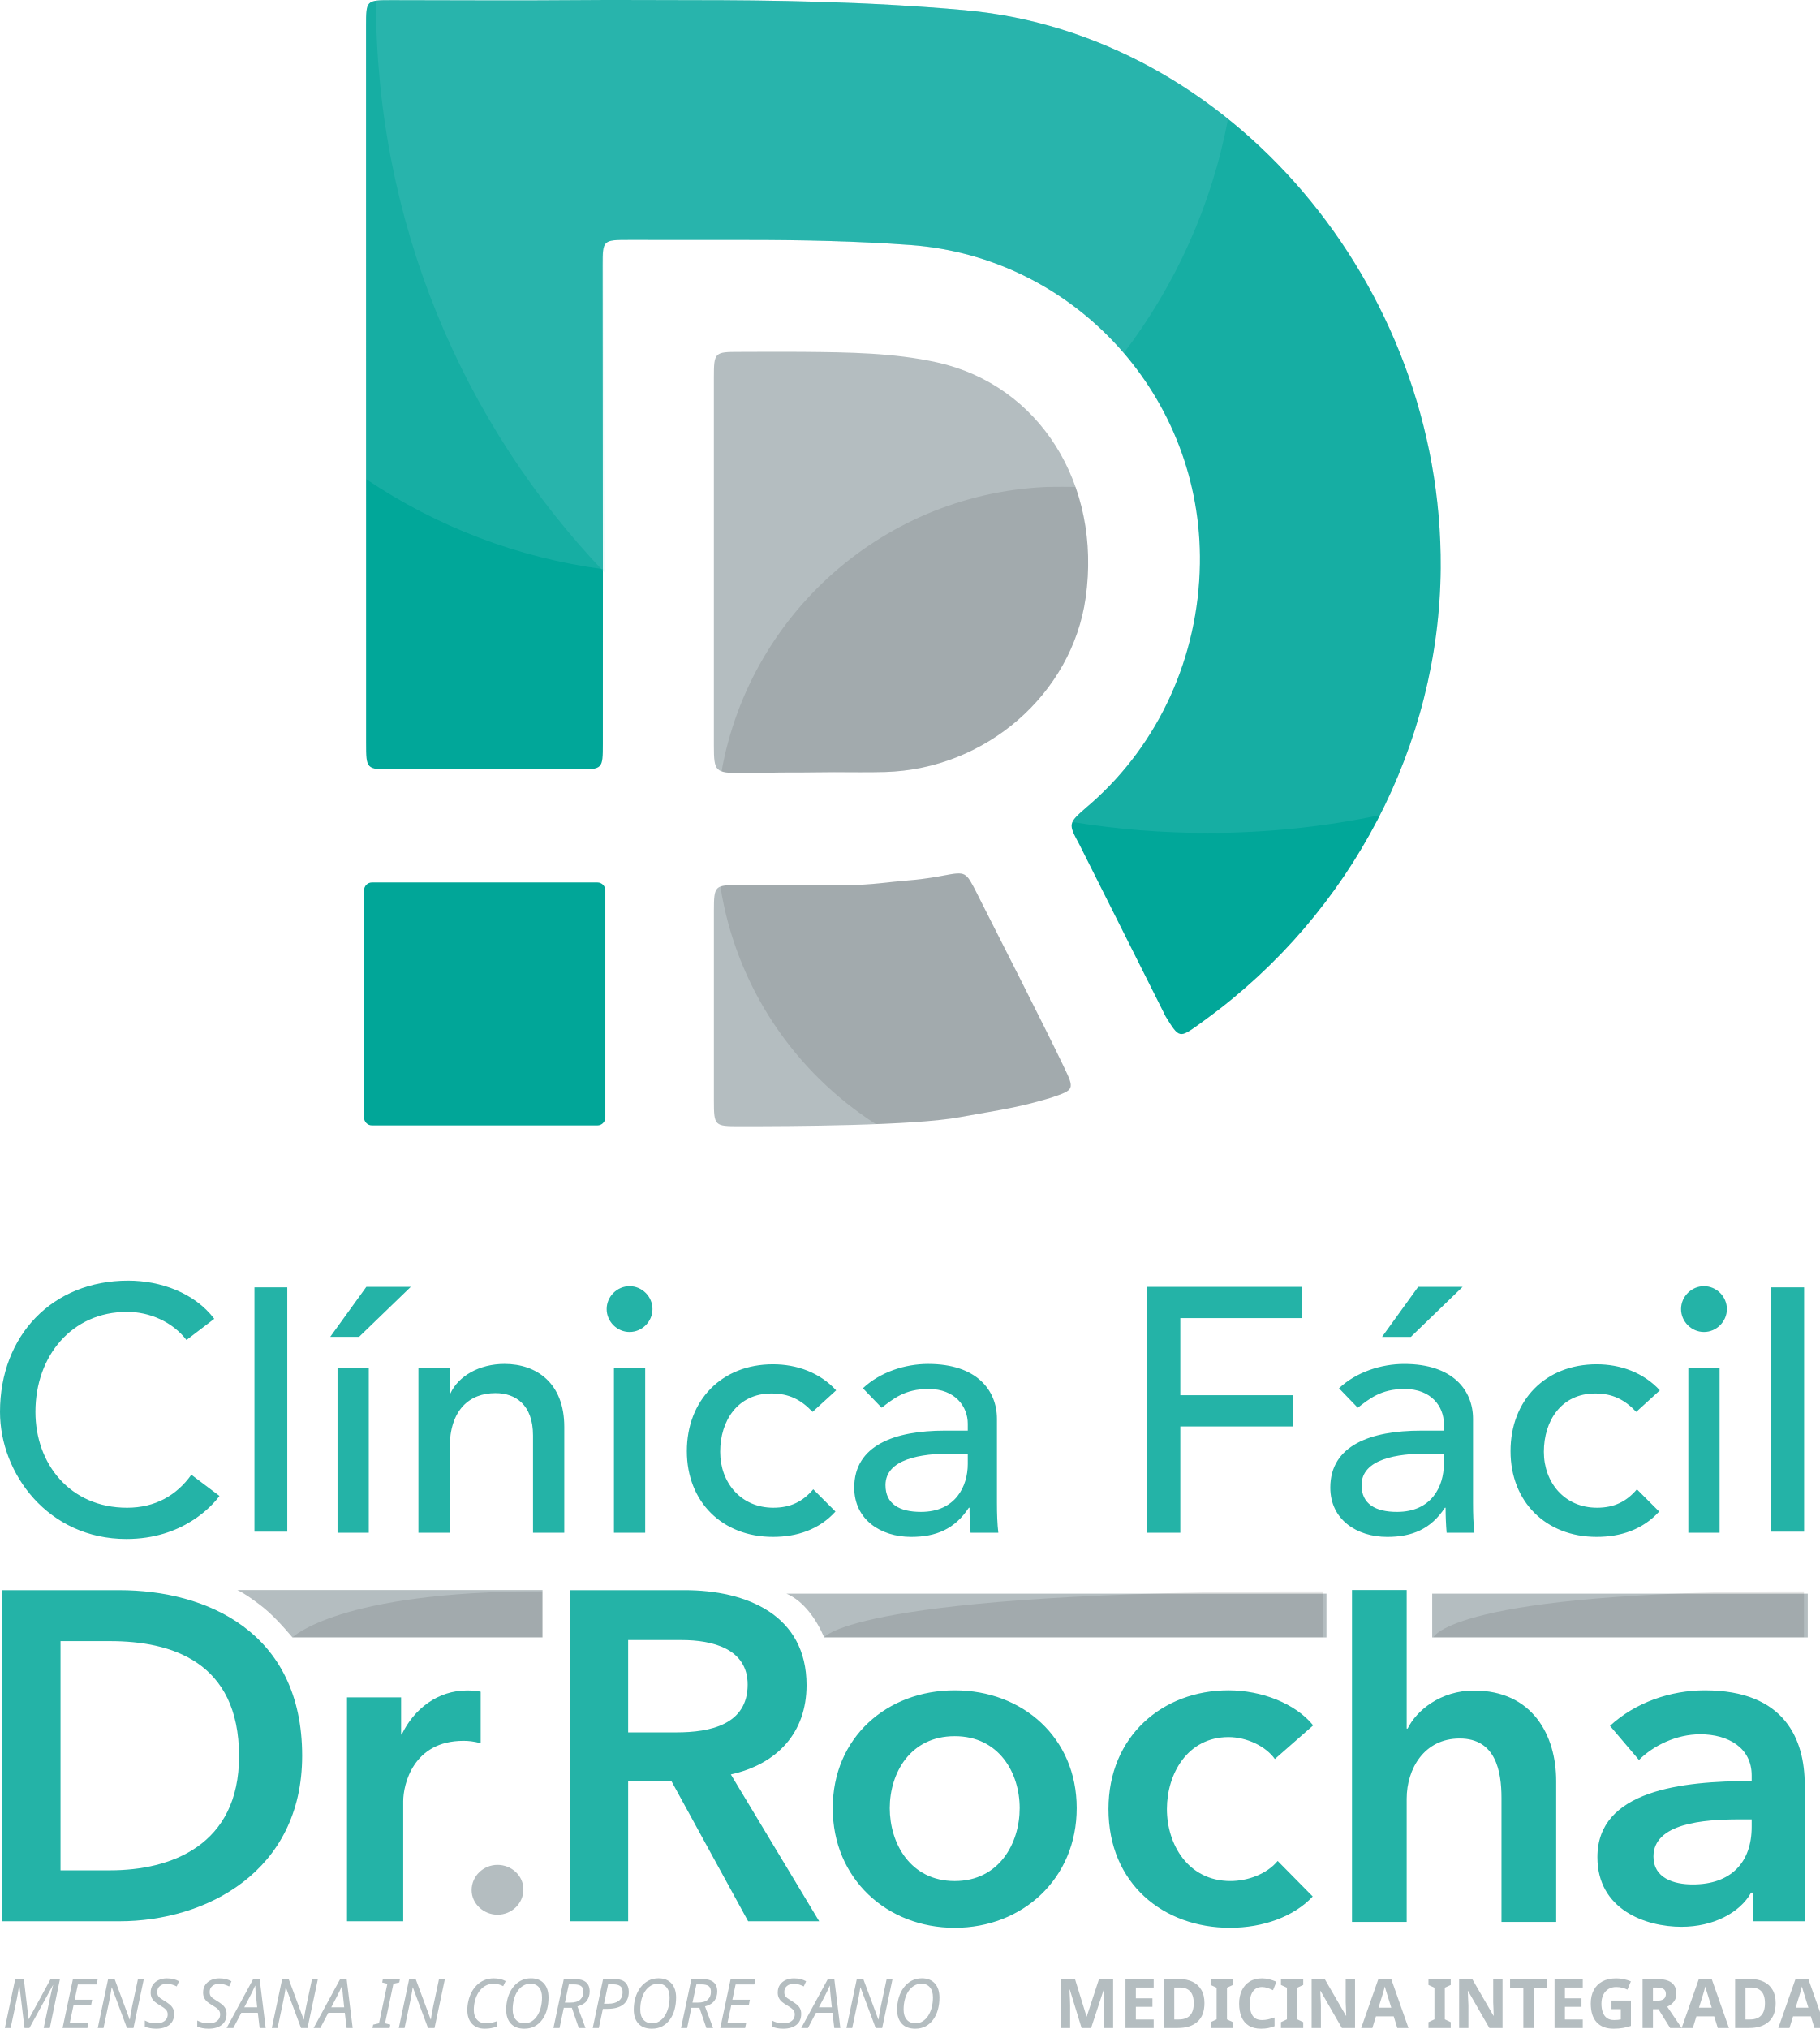
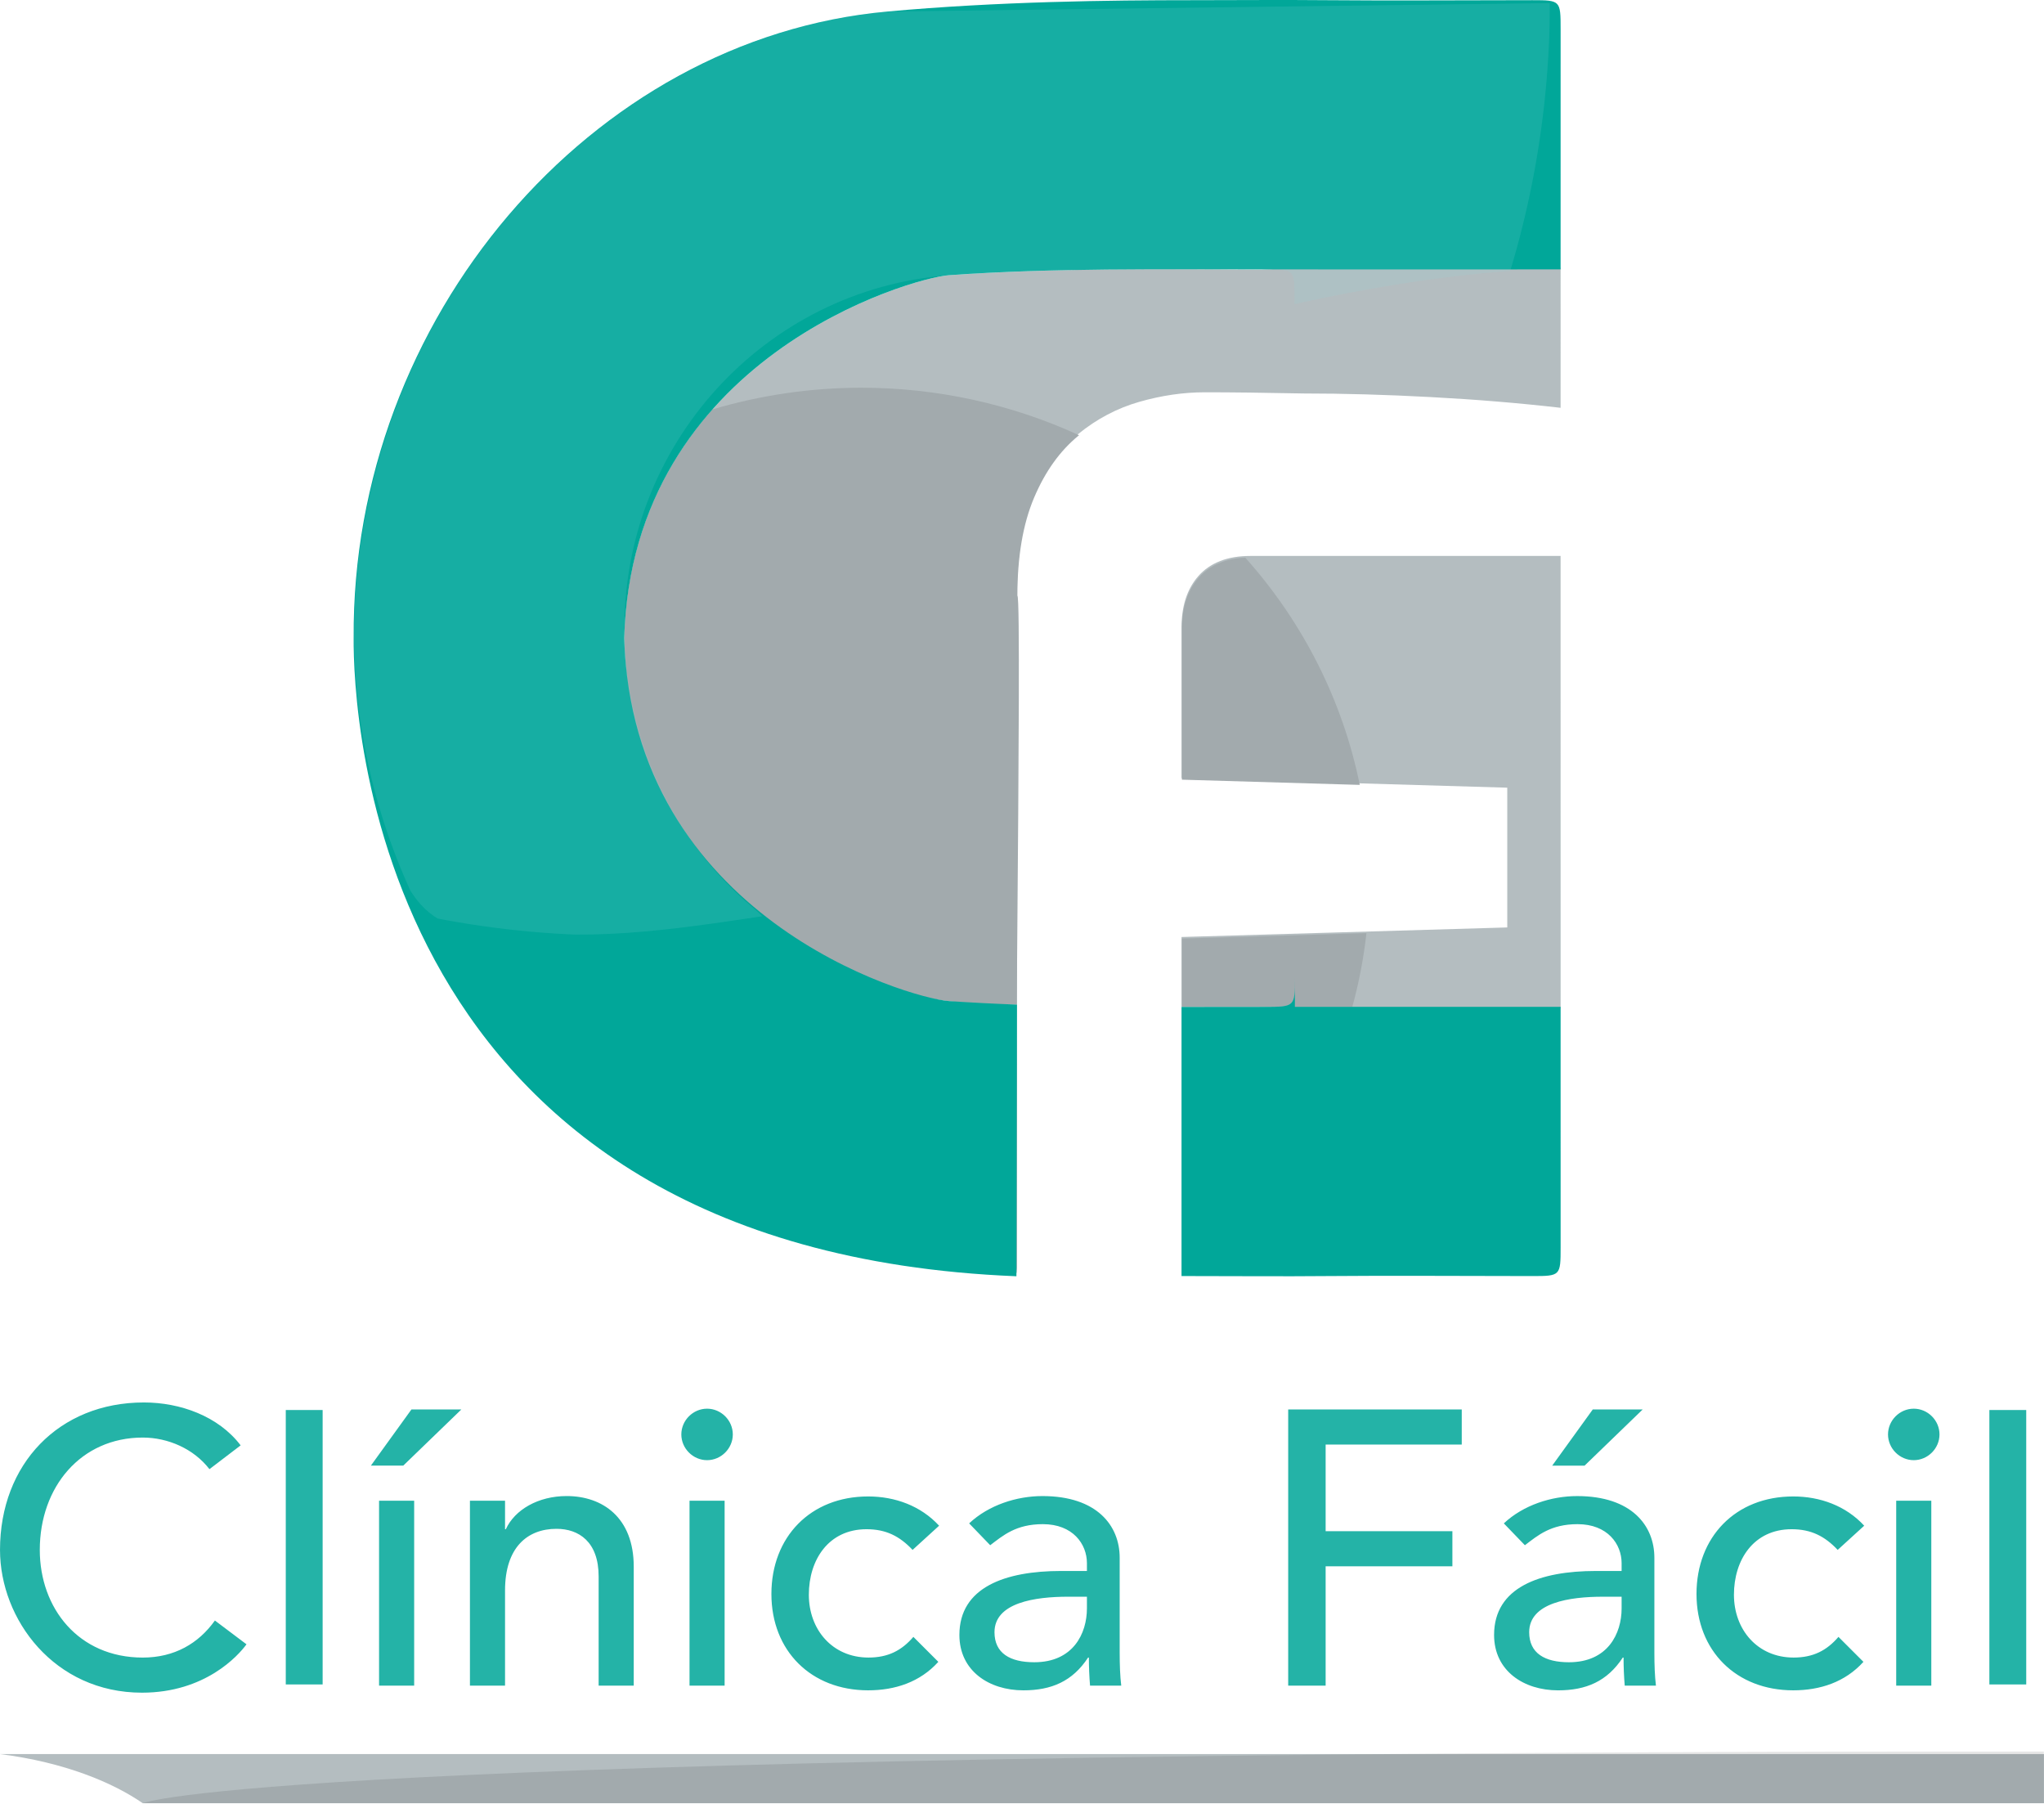
- <svg xmlns="http://www.w3.org/2000/svg" xml:space="preserve" width="623.9" height="695.41" viewBox="0 0 623.904 695.413">
+ <svg xmlns="http://www.w3.org/2000/svg" xml:space="preserve" width="623.9" height="550.295" viewBox="0 0 623.904 550.298">
  <defs>
-     <clipPath id="a" clipPathUnits="userSpaceOnUse">
-       <path d="M0 768h1024V0H0z" />
+     <clipPath id="e" clipPathUnits="userSpaceOnUse">
+       <path d="M357.32 660.97h292.02V432.59H357.32Z" />
+     </clipPath>
+     <clipPath id="f" clipPathUnits="userSpaceOnUse">
+       <path d="M519.05 658.15c-27.149 2.459-54.151 2.773-74.645 2.773-10.913 0-21.83.102-32.756 0-15.448-.146-34.47 0-50.162 0-1.978 0-3.167-.008-4.172-.187.05-60.7 23.68-115.85 62.68-156.72v.098c0 23.169-.291 67.023-.291 84.059 0 6.946-.092 7.028 7.169 7.028 11.545 0 32.851-.021 32.851-.021 14.263 0 29.407-.309 44.228-1.397 45.237-3.325 80.079-41.74 79.35-87.454-.403-25.434-11.221-49.208-29.73-65.533-.322-.287-.653-.566-.984-.849-.142-.119-.29-.238-.436-.366-2.119-1.859-3.343-2.935-3.815-3.996a230 230 0 0 1 37.117-3.003c16.189 0 31.984 1.688 47.223 4.892 10.616 20.89 16.474 44.042 16.652 67.697.588 77.802-57.866 146.43-130.28 152.98" />
    </clipPath>
    <clipPath id="b" clipPathUnits="userSpaceOnUse">
-       <path d="M452.11 527.55h100.54v-78.546H452.11z" />
+       <path d="M480.26 224.67H617V212H480.26Z" />
    </clipPath>
    <clipPath id="c" clipPathUnits="userSpaceOnUse">
-       <path d="M452.11 449.5c1.03-.434 2.659-.496 5.248-.496h1.207c4.395 0 8.619.191 12.735.161 3.93-.026 7.759.08 11.54.08 4.749 0 9.405-.092 14.069.04 27.627.783 51.295 21.328 55.049 47.765 1.544 10.87.459 21.248-2.787 30.424a94 94 0 0 1-3.695.076c-46.65 0-85.434-33.681-93.366-78.05" />
+       <path d="M617 224.67c-129 0-136.74-12.67-136.74-12.67H617Z" />
    </clipPath>
-     <clipPath id="e" clipPathUnits="userSpaceOnUse">
-       <path d="M354.6 660.97h236.41V504.92H354.6z" />
-     </clipPath>
-     <clipPath id="f" clipPathUnits="userSpaceOnUse">
-       <path d="M519.05 658.15c-27.149 2.459-54.151 2.773-74.645 2.773-10.913 0-21.83.102-32.756 0-15.448-.146-34.47 0-50.162 0-6.841 0-6.884-.088-6.884-7.03l.008-124.29a152.6 152.6 0 0 1 64.95-24.689c-.002 23.346-.072 66.432-.072 83.293 0 6.946.018 7.012 7.279 7.012 11.544 0 32.905-.03 32.905-.03 14.263 0 29.434-.313 44.256-1.401 23.466-1.725 44.122-12.906 58.483-29.637 14.119 18.555 24.107 40.421 28.597 64.232-20.609 16.557-45.337 27.361-71.959 29.766" />
-     </clipPath>
-     <clipPath id="h" clipPathUnits="userSpaceOnUse">
-       <path d="M451.8 421.49h96.093v-68.754H451.8z" />
-     </clipPath>
-     <clipPath id="i" clipPathUnits="userSpaceOnUse">
-       <path d="M522.77 414.76c-.221.442-.429.867-.628 1.264-3.069 5.979-3.007 6.032-9.117 4.886-.439-.084-.867-.159-1.3-.239a89 89 0 0 0-8.928-1.15c-4.669-.358-9.692-1.219-15.803-1.219-4.562 0-9.156-.089-13.795 0-4.838.097-12.008 0-16.009 0-2.771 0-4.407-.021-5.385-.524 4.313-27.304 20.274-50.736 42.638-65.042 9.34.365 17.946.961 23.163 1.935 7.269 1.352 14.812 2.387 22.213 4.54 0 0 2.025.561 2.689.783 6.451 2.175 6.451 2.268 3.448 8.533-5.584 11.678-17.735 35.408-23.186 46.233" />
-     </clipPath>
-     <clipPath id="k" clipPathUnits="userSpaceOnUse">
-       <path d="M357.32 660.97h292.02V432.59H357.32z" />
-     </clipPath>
-     <clipPath id="l" clipPathUnits="userSpaceOnUse">
-       <path d="M519.05 658.15c-27.149 2.459-54.151 2.773-74.645 2.773-10.913 0-21.83.102-32.756 0-15.448-.146-34.47 0-50.162 0-1.978 0-3.167-.008-4.172-.187.05-60.7 23.68-115.85 62.68-156.72v.098c0 23.169-.291 67.023-.291 84.059 0 6.946-.092 7.028 7.169 7.028 11.545 0 32.851-.021 32.851-.021 14.263 0 29.407-.309 44.228-1.397 45.237-3.325 80.079-41.74 79.35-87.454-.403-25.434-11.221-49.208-29.73-65.533-.322-.287-.653-.566-.984-.849-.142-.119-.29-.238-.436-.366-2.119-1.859-3.343-2.935-3.815-3.996a230 230 0 0 1 37.117-3.003c16.189 0 31.984 1.688 47.223 4.892 10.616 20.89 16.474 44.042 16.652 67.697.588 77.802-57.866 146.43-130.28 152.98" />
-     </clipPath>
-     <clipPath id="n" clipPathUnits="userSpaceOnUse">
-       <path d="M334.42 224.67h68.578V212H334.42z" />
-     </clipPath>
-     <clipPath id="o" clipPathUnits="userSpaceOnUse">
-       <path d="M403 224.67c-56 0-68.58-12.67-68.58-12.67h68.578v12.67z" />
-     </clipPath>
-     <clipPath id="q" clipPathUnits="userSpaceOnUse">
-       <path d="M480.26 224.67H617V212H480.26z" />
-     </clipPath>
-     <clipPath id="r" clipPathUnits="userSpaceOnUse">
-       <path d="M617 224.67c-129 0-136.74-12.67-136.74-12.67H617z" />
-     </clipPath>
-     <clipPath id="t" clipPathUnits="userSpaceOnUse">
-       <path d="M647.33 224.67H749V212H647.33z" />
-     </clipPath>
-     <clipPath id="u" clipPathUnits="userSpaceOnUse">
-       <path d="M749 224.67c-97 0-101.67-12.67-101.67-12.67H749z" />
-     </clipPath>
-     <linearGradient id="d" gradientTransform="matrix(100.54 0 0 -100.54 452.11 488.27)" gradientUnits="userSpaceOnUse">
+     <linearGradient id="a" gradientTransform="matrix(292.02 0 0 -292.02 357.32 546.78)" gradientUnits="userSpaceOnUse">
+       <stop offset="0" stop-color="#8cd7dd" />
+       <stop offset=".116" stop-color="#8cd7dd" />
+       <stop offset="1" stop-color="#fff" />
+     </linearGradient>
+     <linearGradient id="d" gradientTransform="matrix(136.74 0 0 -136.74 480.26 218.33)" gradientUnits="userSpaceOnUse">
      <stop offset="0" />
      <stop offset=".884" stop-color="#fff" />
      <stop offset="1" stop-color="#fff" />
    </linearGradient>
-     <linearGradient id="g" gradientTransform="matrix(236.41 0 0 -236.41 354.6 582.95)" gradientUnits="userSpaceOnUse">
-       <stop offset="0" stop-color="#8cd7dd" />
-       <stop offset=".116" stop-color="#8cd7dd" />
-       <stop offset="1" stop-color="#fff" />
-     </linearGradient>
-     <linearGradient id="j" gradientTransform="matrix(96.093 0 0 -96.093 451.8 387.12)" gradientUnits="userSpaceOnUse">
-       <stop offset="0" />
-       <stop offset=".884" stop-color="#fff" />
-       <stop offset="1" stop-color="#fff" />
-     </linearGradient>
-     <linearGradient id="m" gradientTransform="matrix(292.02 0 0 -292.02 357.32 546.78)" gradientUnits="userSpaceOnUse">
-       <stop offset="0" stop-color="#8cd7dd" />
-       <stop offset=".116" stop-color="#8cd7dd" />
-       <stop offset="1" stop-color="#fff" />
-     </linearGradient>
-     <linearGradient id="p" gradientTransform="matrix(68.578 0 0 -68.578 334.42 218.33)" gradientUnits="userSpaceOnUse">
-       <stop offset="0" />
-       <stop offset=".884" stop-color="#fff" />
-       <stop offset="1" stop-color="#fff" />
-     </linearGradient>
-     <linearGradient id="s" gradientTransform="matrix(136.74 0 0 -136.74 480.26 218.33)" gradientUnits="userSpaceOnUse">
-       <stop offset="0" />
-       <stop offset=".884" stop-color="#fff" />
-       <stop offset="1" stop-color="#fff" />
-     </linearGradient>
-     <linearGradient id="v" gradientTransform="matrix(101.67 0 0 -101.67 647.33 218.33)" gradientUnits="userSpaceOnUse">
-       <stop offset="0" />
-       <stop offset=".884" stop-color="#fff" />
-       <stop offset="1" stop-color="#fff" />
-     </linearGradient>
+     <linearGradient id="g" gradientTransform="matrix(292.02 0 0 -292.02 357.32 546.78)" gradientUnits="userSpaceOnUse" href="#a" />
  </defs>
-   <g clip-path="url(#a)" transform="matrix(1.25 0 0 -1.25 -317.77 826.21)">
-     <path fill="#b4bdc0" d="M457.36 449h1.207c4.395 0 8.618.191 12.734.161 3.931-.026 7.76.08 11.54.08 4.749 0 9.406-.093 14.07.04 27.627.783 51.295 21.328 55.049 47.765 4.426 31.163-12.695 58.317-40.709 64.548-11.996 2.666-24.408 2.777-36.412 2.896-5.262.054-17.131-.006-17.848-.006-6.765 0-6.992-.121-6.992-6.948v-101.12c0-6.995.42-7.41 7.361-7.41" />
-     <g clip-path="url(#b)" opacity=".1">
-       <g clip-path="url(#c)">
-         <path fill="url(#d)" d="M452.11 449.5c1.03-.434 2.659-.496 5.248-.496h1.207c4.395 0 8.619.191 12.735.161 3.93-.026 7.759.08 11.54.08 4.749 0 9.405-.092 14.069.04 27.627.783 51.295 21.328 55.049 47.765 1.544 10.87.459 21.248-2.787 30.424a94 94 0 0 1-3.695.076c-46.65 0-85.434-33.681-93.366-78.05" />
-       </g>
+   <path fill="#b4bdc0" d="M463.533 78.549c-23.24-1.221-70.57 3.662-77.378 3.662-2.057.411-54.087-1.206-96.45 1.764-11.663.857-96.748 25.17-99.172 110.76 2.397 84.866 86.356 109.826 99.17 110.768 6.904.47 13.812.819 20.721 1.076V181.323q0-17.863 5.09-29.893t13.573-18.955q8.483-6.928 18.664-9.844 10.18-2.916 20.021-2.916 12.216 0 30.202.365 18.324 0 38.684 1.094 20.693 1.093 39.691 3.277v-42.24c0-2.17-5.07-3.255-12.816-3.662m-81.848 91.11q-10.52 0-15.95 6.197-5.09 5.832-5.09 15.674v45.934l99.429 2.916v42.652l-99.429 2.916v21.344c8.504-.002 17.008-.03 25.51-.025 9.076 0 90.194 8.682 90.194 0V169.659z" />
+   <path fill="#a2aaad" d="M262.965 118.326c-15.414 0-30.742 2.23-45.477 6.614-14.763 16.642-26.093 39.34-26.956 69.795 2.934 107.502 96.637 112.333 119.892 111.844v81.905c-1.53 3.39 1.715-206.689.119-206.689q0-17.862 5.09-29.892t13.572-18.957q.081-.068.162-.133c-20.754-9.539-43.435-14.487-66.402-14.487m117.131 51.846q-9.261.47-14.24 6.155-5.091 5.833-5.092 15.676v45.933l54.29 1.592c-5.227-25.675-17.276-49.582-34.958-69.356m36.995 114.597-56.327 1.652v20.871c8.464-.003 16.928-.029 25.39-.025 9.076 0 9.1-.112 9.1-8.795v8.795h17.522a146 146 0 0 0 4.315-22.498" />
+   <path fill="#24b3a7" d="M63.93 448.348c-4.762-6.19-12.619-9.643-20.356-9.643-18.929 0-31.429 15.12-31.429 34.285 0 17.738 11.786 32.857 31.429 32.857 9.642 0 17.022-4.287 22.022-11.31l9.643 7.262c-2.5 3.451-12.619 14.761-31.905 14.761-26.784 0-43.332-22.38-43.332-43.57 0-26.188 17.977-44.997 43.928-44.997 11.071 0 22.738 4.166 29.524 13.094zm51.775 9.637h10.714v56.427h-10.714Zm9.881-27.856h15.238l-17.738 17.143h-9.881Zm17.856 27.856h10.714v8.69h.239c2.738-5.952 9.88-10.12 18.57-10.12 10.953 0 20.476 6.55 20.476 21.548v36.309h-10.715v-33.333c0-10.595-6.071-14.524-12.856-14.524-8.929 0-15.714 5.715-15.714 18.81v29.047h-10.714Zm67.026 0h10.713v56.427h-10.714Zm5.356-28.093c4.286 0 7.856 3.57 7.856 7.856s-3.57 7.857-7.856 7.857-7.857-3.57-7.857-7.857c0-4.286 3.572-7.856 7.857-7.856m62.731 43.093c-3.929-4.166-8.095-6.308-14.046-6.308-11.666 0-17.62 9.405-17.62 19.998s7.144 19.167 18.214 19.167c5.952 0 10.118-2.144 13.69-6.31l7.62 7.618c-5.595 6.192-13.214 8.692-21.428 8.692-17.381 0-29.524-12.024-29.524-29.404s11.905-29.761 29.524-29.761c8.214 0 16.07 2.856 21.665 8.928zm47.5 14.288c-10.12 0-22.499 1.787-22.499 10.834 0 6.428 4.761 9.166 12.143 9.166 11.903 0 16.07-8.809 16.07-16.429v-3.571zm-30.236-22.379c5.951-5.595 14.522-8.334 22.379-8.334 16.666 0 23.57 9.048 23.57 18.81v28.808c0 3.929.12 7.261.477 10.237h-9.524c-.237-2.85-.356-5.71-.357-8.57h-.238c-4.762 7.26-11.191 10-19.761 10-10.476 0-19.522-5.952-19.522-16.905 0-14.523 13.927-19.523 31.068-19.523h7.858v-2.38c0-5.834-4.285-11.905-13.451-11.905-8.215 0-12.143 3.452-16.072 6.428zm97.386-34.759h52.974v10.714h-41.546v26.428h38.69v10.713h-38.69v36.428h-11.428Zm92.963 0h15.236l-17.736 17.143h-9.88zm3.096 57.14c-10.12 0-22.5 1.788-22.5 10.834 0 6.428 4.761 9.166 12.141 9.166 11.905 0 16.071-8.808 16.071-16.428v-3.572zm-30.239-22.378c5.953-5.595 14.523-8.334 22.38-8.334 16.666 0 23.571 9.047 23.571 18.809v28.808c0 3.93.12 7.262.476 10.238h-9.523c-.239-2.85-.358-5.71-.358-8.571h-.237c-4.763 7.26-11.19 10-19.763 10-10.474 0-19.522-5.952-19.522-16.904 0-14.524 13.929-19.524 31.071-19.524h7.856v-2.381c0-5.834-4.285-11.904-13.452-11.904-8.213 0-12.141 3.453-16.07 6.429zm101.905 8.088c-3.93-4.166-8.096-6.308-14.047-6.308-11.667 0-17.62 9.405-17.62 19.998s7.143 19.167 18.214 19.167c5.953 0 10.12-2.144 13.69-6.31l7.62 7.618c-5.596 6.192-13.215 8.692-21.428 8.692-17.382 0-29.524-12.024-29.524-29.404s11.906-29.761 29.524-29.761c8.213 0 16.07 2.856 21.666 8.928zm17.863-15h10.712v56.427h-10.713zm5.356-28.093c4.286 0 7.856 3.57 7.856 7.856s-3.57 7.857-7.856 7.857c-4.287 0-7.857-3.57-7.857-7.857 0-4.286 3.57-7.856 7.857-7.856" />
+   <path fill="#b4bdc0" d="M623.891 535.298H0c19.78 2.5 34.559 8.75 43.574 15h580.33v-15z" />
+   <g clip-path="url(#b)" opacity=".1" transform="matrix(4.2436 0 0 -1.25 -1994.431 815.298)">
+     <g clip-path="url(#c)">
+       <path fill="url(#d)" d="M617 224.67c-129 0-136.74-12.67-136.74-12.67H617Z" />
    </g>
-     <path fill="#01a799" d="M519.05 658.15c-27.149 2.459-54.151 2.772-74.646 2.772-10.913 0-21.829.103-32.754 0-15.45-.145-34.472 0-50.163 0-6.841 0-6.885-.087-6.885-7.03 0-15.621.013-160.56.013-196.64 0-7.172.075-7.251 7.07-7.251h50.848c6.973 0 7.018.065 7.018 7.065 0 11.743.009 47.019.009 47.019 0 23.169-.072 67.04-.072 84.076 0 6.946.018 7.037 7.279 7.037 11.545 0 32.905-.017 32.905-.017 14.264 0 29.435-.307 44.256-1.394 45.237-3.325 80.093-41.739 79.363-87.453-.402-25.434-11.213-49.208-29.722-65.533-.323-.287-.65-.566-.982-.848-.141-.119-.287-.238-.433-.366-5.027-4.41-5.027-4.41-1.861-10.273.114-.212.433-.866.433-.866l22.722-45.285s.35-.753.496-.987c3.683-5.973 3.771-5.88 9.113-2.065.301.217 1.202.88 1.202.88l.686.504c39.958 29.107 64.024 75.348 64.387 123.68.57 77.794-57.884 146.43-130.3 152.97" />
-     <path fill="#01a698" d="M420.23 354.59c0-1.217-.971-2.201-2.171-2.201h-61.84c-1.197 0-2.171.984-2.171 2.201v62.221c0 1.217.974 2.203 2.171 2.203h61.84c1.2 0 2.171-.986 2.171-2.203z" />
-     <path fill="#b4bdc0" d="M522.77 414.76q-.33.665-.628 1.265c-3.068 5.978-3.007 6.031-9.117 4.885-.438-.084-.866-.159-1.3-.239a89 89 0 0 0-8.928-1.149c-4.669-.359-9.692-1.22-15.802-1.22-4.563 0-9.158-.089-13.795 0-4.838.098-12.186 0-16.188 0-6.707 0-7.008-.071-7.008-7.013v-52.038c0-7.039.177-7.088 7.079-7.088 14.441 0 47.652.124 60.435 2.508 7.269 1.353 14.856 2.387 22.258 4.54 0 0 2.047.562 2.71.783 6.451 2.175 6.462 2.268 3.46 8.534-5.585 11.677-17.725 35.408-23.176 46.232" />
-     <g clip-path="url(#e)" opacity=".15">
-       <g clip-path="url(#f)">
-         <path fill="url(#g)" d="M519.05 658.15c-27.149 2.459-54.151 2.773-74.645 2.773-10.913 0-21.83.102-32.756 0-15.448-.146-34.47 0-50.162 0-6.841 0-6.884-.088-6.884-7.03l.008-124.29a152.6 152.6 0 0 1 64.95-24.689c-.002 23.346-.072 66.432-.072 83.293 0 6.946.018 7.012 7.279 7.012 11.544 0 32.905-.03 32.905-.03 14.263 0 29.434-.313 44.256-1.401 23.466-1.725 44.122-12.906 58.483-29.637 14.119 18.555 24.107 40.421 28.597 64.232-20.609 16.557-45.337 27.361-71.959 29.766" />
-       </g>
+   </g>
+   <path fill="#24b3a7" d="M87.23 514.048h11.25v-83.75H87.23Zm520 0h11.25v-83.75h-11.25z" />
+   <path fill="#01a799" d="M364.108.056c-25.619 0-59.372.391-93.307 3.465l.023.006C180.308 11.7 107.244 97.488 107.95 194.725v.004l-.002.002v.008c-.16 21.822 5.162 186.791 202.3 194.74l.176-82.899a677 677 0 0 1-20.721-1.076c-12.815-.942-96.773-25.903-99.17-110.769 2.424-85.59 87.508-109.903 99.172-110.76 32.095-2.25 64.298-1.76 96.45-1.764 11.924.025 90.194 0 90.194 0v42.24c0-54.222.01-105.704.01-115.607 0-8.68-.054-8.787-8.606-8.787-19.613 0-43.39.18-62.703 0-13.656-.13-27.3 0-40.94 0zm112.24 204.915v102.296h-81.094v-8.795c0 8.683-.024 8.795-9.1 8.795-8.502-.004-17.006.023-25.51.025v82.128q1.755.003 3.464.002c13.641 0 27.287.129 40.943 0 19.313-.181 43.09 0 62.704 0 8.551 0 8.605-.109 8.605-8.787 0-13.614-.009-105.798-.011-175.664" />
+   <g clip-path="url(#e)" opacity=".15" transform="translate(919.746 826.213)scale(-1.25)">
+     <g clip-path="url(#f)">
+       <path fill="url(#g)" d="m519.05 658.15-163.204 2.086-1.128-65.035c61.419.701 275.174-49.143 194.909-157.917 22.03-3.304 44.396-6.696 66.597-2.644 20.686-2.93 23.765 19.054 28.432 34.226 15.639 59.9-8.81 127.597-59.096 163.675-19.403 14.161-42.491 23.565-66.511 25.61" />
    </g>
-     <g clip-path="url(#h)" opacity=".1">
-       <g clip-path="url(#i)">
-         <path fill="url(#j)" d="M522.77 414.76c-.221.442-.429.867-.628 1.264-3.069 5.979-3.007 6.032-9.117 4.886-.439-.084-.867-.159-1.3-.239a89 89 0 0 0-8.928-1.15c-4.669-.358-9.692-1.219-15.803-1.219-4.562 0-9.156-.089-13.795 0-4.838.097-12.008 0-16.009 0-2.771 0-4.407-.021-5.385-.524 4.313-27.304 20.274-50.736 42.638-65.042 9.34.365 17.946.961 23.163 1.935 7.269 1.352 14.812 2.387 22.213 4.54 0 0 2.025.561 2.689.783 6.451 2.175 6.451 2.268 3.448 8.533-5.584 11.678-17.735 35.408-23.186 46.233" />
-       </g>
-     </g>
-     <g clip-path="url(#k)" opacity=".15">
-       <g clip-path="url(#l)">
-         <path fill="url(#m)" d="M519.05 658.15c-27.149 2.459-54.151 2.773-74.645 2.773-10.913 0-21.83.102-32.756 0-15.448-.146-34.47 0-50.162 0-1.978 0-3.167-.008-4.172-.187.05-60.7 23.68-115.85 62.68-156.72v.098c0 23.169-.291 67.023-.291 84.059 0 6.946-.092 7.028 7.169 7.028 11.545 0 32.851-.021 32.851-.021 14.263 0 29.407-.309 44.228-1.397 45.237-3.325 80.079-41.74 79.35-87.454-.403-25.434-11.221-49.208-29.73-65.533-.322-.287-.653-.566-.984-.849-.142-.119-.29-.238-.436-.366-2.119-1.859-3.343-2.935-3.815-3.996a230 230 0 0 1 37.117-3.003c16.189 0 31.984 1.688 47.223 4.892 10.616 20.89 16.474 44.042 16.652 67.697.588 77.802-57.866 146.43-130.28 152.98" />
-       </g>
-     </g>
-     <path fill="#b4bdc0" d="M390.66 149.64c3.815 0 7.099-2.929 7.099-6.745s-3.195-6.922-7.099-6.922c-3.728 0-7.1 2.929-7.1 6.745s3.195 6.922 7.1 6.922" />
-     <path fill="#24b3a7" d="M305.36 293.56c-3.81 4.952-10.095 7.714-16.285 7.714-15.143 0-25.143-12.095-25.143-27.428 0-14.19 9.429-26.285 25.143-26.285 7.714 0 13.618 3.429 17.618 9.048l7.714-5.81c-2-2.761-10.095-11.809-25.524-11.809-21.427 0-34.665 17.904-34.665 34.856 0 20.951 14.381 35.998 35.142 35.998 8.857 0 18.19-3.333 23.619-10.475zM346.78 285.85h8.571v-45.141h-8.571zm7.905 22.285h12.19l-14.19-13.714h-7.905zM368.97 285.85h8.571v-6.952h.191c2.19 4.762 7.904 8.096 14.856 8.096 8.762 0 16.381-5.239 16.381-17.238v-29.047h-8.572v26.666c0 8.476-4.857 11.619-10.285 11.619-7.143 0-12.571-4.572-12.571-15.047v-23.238h-8.571zM422.59 285.85h8.571v-45.141h-8.571zm4.285 22.475c3.429 0 6.285-2.857 6.285-6.285s-2.856-6.286-6.285-6.286c-3.428 0-6.285 2.857-6.285 6.286s2.857 6.285 6.285 6.285M477.06 273.85c-3.143 3.333-6.476 5.047-11.237 5.047-9.333 0-14.096-7.524-14.096-15.999s5.715-15.333 14.571-15.333c4.762 0 8.095 1.715 10.952 5.048l6.096-6.095c-4.476-4.953-10.571-6.953-17.142-6.953-13.905 0-23.619 9.619-23.619 23.523s9.524 23.809 23.619 23.809c6.571 0 12.856-2.285 17.332-7.143zM515.06 262.42c-8.096 0-17.999-1.43-17.999-8.667 0-5.143 3.809-7.333 9.714-7.333 9.523 0 12.856 7.047 12.856 13.143v2.857zm-24.189 17.903c4.761 4.476 11.618 6.667 17.903 6.667 13.333 0 18.856-7.238 18.856-15.048v-23.046c0-3.143.096-5.809.382-8.19h-7.619a83 83 0 0 0-.286 6.857h-.19c-3.81-5.809-8.953-8-15.809-8-8.381 0-15.618 4.761-15.618 13.523 0 11.619 11.142 15.619 24.855 15.619h6.286v1.904c0 4.667-3.428 9.524-10.761 9.524-6.572 0-9.714-2.762-12.857-5.143zM568.78 308.13h42.379v-8.571h-33.237v-21.142h30.952v-8.571h-30.952v-29.142h-9.142zM643.15 308.13h12.189l-14.189-13.714h-7.904zm2.477-45.712c-8.096 0-18-1.43-18-8.667 0-5.142 3.809-7.333 9.713-7.333 9.524 0 12.857 7.047 12.857 13.143v2.857zm-24.191 17.903c4.762 4.476 11.618 6.667 17.904 6.667 13.333 0 18.857-7.238 18.857-15.047v-23.047c0-3.143.096-5.809.381-8.19h-7.619a82 82 0 0 0-.286 6.857h-.19c-3.81-5.809-8.952-8-15.81-8-8.379 0-15.618 4.761-15.618 13.523 0 11.619 11.143 15.619 24.857 15.619h6.285v1.905c0 4.667-3.428 9.523-10.762 9.523-6.57 0-9.713-2.762-12.856-5.143zM702.96 273.85c-3.144 3.333-6.477 5.047-11.238 5.047-9.333 0-14.095-7.524-14.095-15.999s5.714-15.333 14.571-15.333c4.762 0 8.095 1.715 10.951 5.048l6.096-6.095c-4.476-4.953-10.571-6.953-17.142-6.953-13.905 0-23.619 9.619-23.619 23.523s9.525 23.809 23.619 23.809c6.571 0 12.856-2.285 17.333-7.143zM717.25 285.85h8.57v-45.141h-8.57zm4.285 22.475c3.429 0 6.285-2.857 6.285-6.285s-2.856-6.286-6.285-6.286-6.285 2.857-6.285 6.286 2.856 6.285 6.285 6.285M284.4 148.14c16.664 0 35.378 6.814 35.378 31.297 0 26.021-18.714 31.553-35.378 31.553h-13.586v-62.85zm-29.59 76.816h32.153c23.714 0 50.12-11.295 50.12-45.39 0-31.79-26.406-45.392-50.12-45.392H254.81zM349.38 195.57h14.839v-10.185h.171c3.333 6.984 9.864 12.081 17.94 12.081 1.154 0 2.839-.096 3.712-.353v-14.1c-2.037.513-3.313.641-4.724.641-13.843 0-16.517-12.05-16.517-16.536v-32.943H349.38zM439.78 185.97c9.102 0 19.484 2.082 19.484 13.106 0 9.871-9.742 12.208-18.074 12.208h-14.704V185.97zm-29.298 38.99h31.478c17.048 0 33.455-6.807 33.455-26.035 0-13.075-8.075-21.671-20.766-24.49l24.227-40.257h-19.484l-21.022 38.408h-11.884v-38.408h-16.004z" />
-     <path fill="#b4bdc0" d="M319.3 225c2.104-1 4.093-2.496 5.95-3.871 3.535-2.62 6.6-6.129 9.176-9.129h68.578v13z" />
-     <path fill="#24b3a7" d="M516.05 145.2c12.178 0 17.817 10.383 17.817 19.996 0 9.614-5.639 19.74-17.817 19.74-12.177 0-17.817-10.126-17.817-19.74s5.64-19.996 17.817-19.996m0 52.299c18.587 0 33.456-12.946 33.456-32.303 0-19.355-14.869-32.814-33.456-32.814-18.586 0-33.455 13.459-33.455 32.814 0 19.357 14.869 32.303 33.455 32.303M603.85 178.66c-2.435 3.461-7.69 6.024-12.689 6.024-11.281 0-16.92-10.127-16.92-19.74 0-9.614 5.767-19.74 17.432-19.74 4.743 0 9.998 1.923 12.947 5.512l9.614-9.742c-5.128-5.512-13.588-8.588-22.689-8.588-18.202 0-33.328 12.049-33.328 32.558 0 19.996 14.869 32.559 32.944 32.559 8.972 0 18.33-3.589 23.201-9.614zM734.62 162.11h-3.485c-9.742 0-23.457-1.084-23.457-10.185 0-5.896 5.523-7.656 10.779-7.656 10.512 0 16.163 6.06 16.163 15.801zm.291-20.076h-.443c-3.076-5.529-10.383-9.376-19.099-9.376-9.87 0-23.062 4.733-23.062 19.09 0 18.33 23.109 20.884 42.313 20.884v1.539c0 7.562-6.421 11.279-14.112 11.279-6.537 0-12.825-3.076-16.798-7.05l-7.95 9.357c6.922 6.41 16.641 9.743 25.999 9.743 22.048 0 27.409-13.588 27.409-25.894v-37.429h-14.257zM658.45 197.44c-9.101 0-15.758-5.441-18.193-10.441h-.254v38h-15v-91h15v33.762c0 8.203 4.796 16.535 14.538 16.535 9.87 0 11.462-8.972 11.462-16.279v-34.018h15v38.633c0 12.562-6.53 24.808-22.553 24.808" />
-     <path fill="#b4bdc0" d="M618 224H469.91c4.695-2 8.203-7 10.343-12h137.75v12zM647 212h103v12H647z" />
-     <g clip-path="url(#n)" opacity=".1">
-       <g clip-path="url(#o)">
-         <path fill="url(#p)" d="M403 224.67c-56 0-68.58-12.67-68.58-12.67h68.578v12.67z" />
-       </g>
-     </g>
-     <g clip-path="url(#q)" opacity=".1">
-       <g clip-path="url(#r)">
-         <path fill="url(#s)" d="M617 224.67c-129 0-136.74-12.67-136.74-12.67H617z" />
-       </g>
-     </g>
-     <g clip-path="url(#t)" opacity=".1">
-       <g clip-path="url(#u)">
-         <path fill="url(#v)" d="M749 224.67c-97 0-101.67-12.67-101.67-12.67H749z" />
-       </g>
-     </g>
-     <path fill="#24b3a7" d="M324 241h9v67h-9zM740 241h9v67h-9z" />
  </g>
-   <text fill="#b4bdc0" font-family="'AvenirNext LT Pro Regular'" font-size="18.8" font-style="italic" transform="translate(.73 695.072)scale(1.25)">
-     <tspan x="0 16.694 27.636 41.774 52.414 57.152 67.793 80.896 95.034 107.797 112.535 117.461 131.598 136.336 149.684 165.401 176.699 187.641 203.358 214.657 225.598 230.336 240.977 254.08 268.218" y="0">MENS SANA IN CORPORE SANO</tspan>
-   </text>
-   <text fill="#b4bdc0" font-family="'AvenirNext LT Pro Regular'" font-size="18.8" font-weight="600" transform="translate(361.568 695.072)scale(1.25)">
-     <tspan x="0 17.334 28.839 43.24 48.579 61.702 67.041 81.742 94.714 99.452 104.791 119.493 130.209 141.714 156.284 168.147 181.458 195.409" y="0">MEDICINA INTEGRADA</tspan>
-   </text>
</svg>
